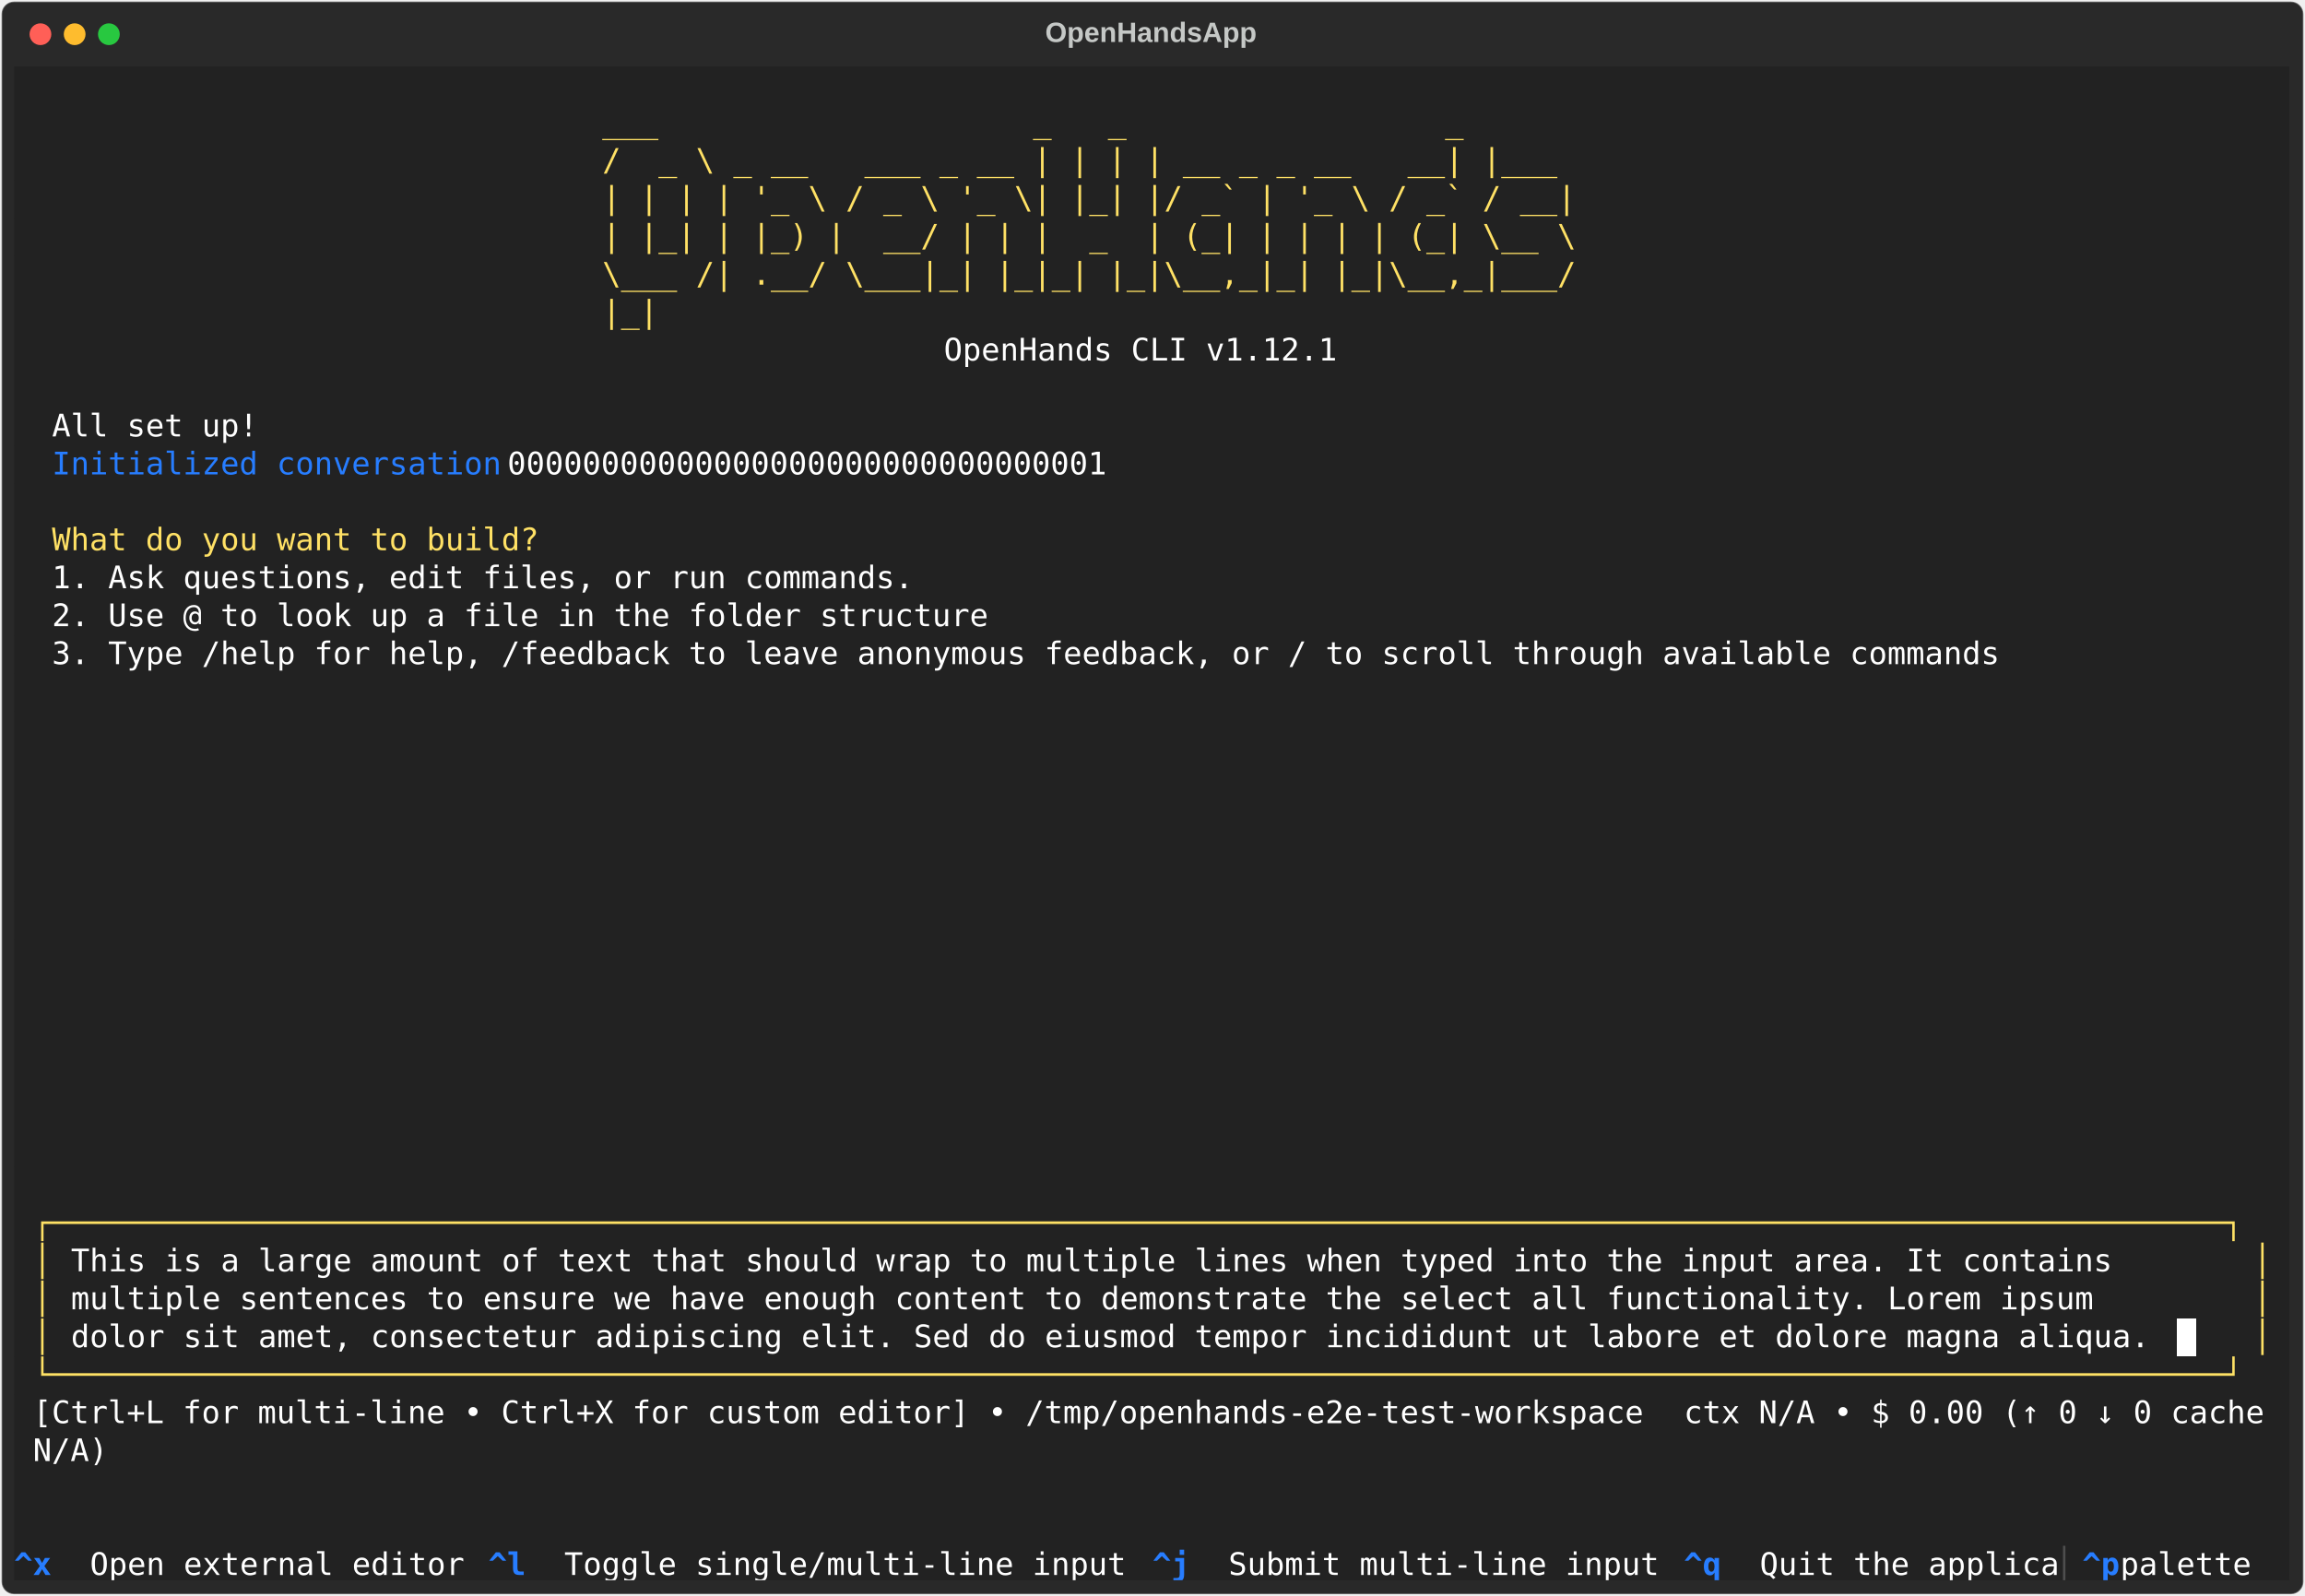
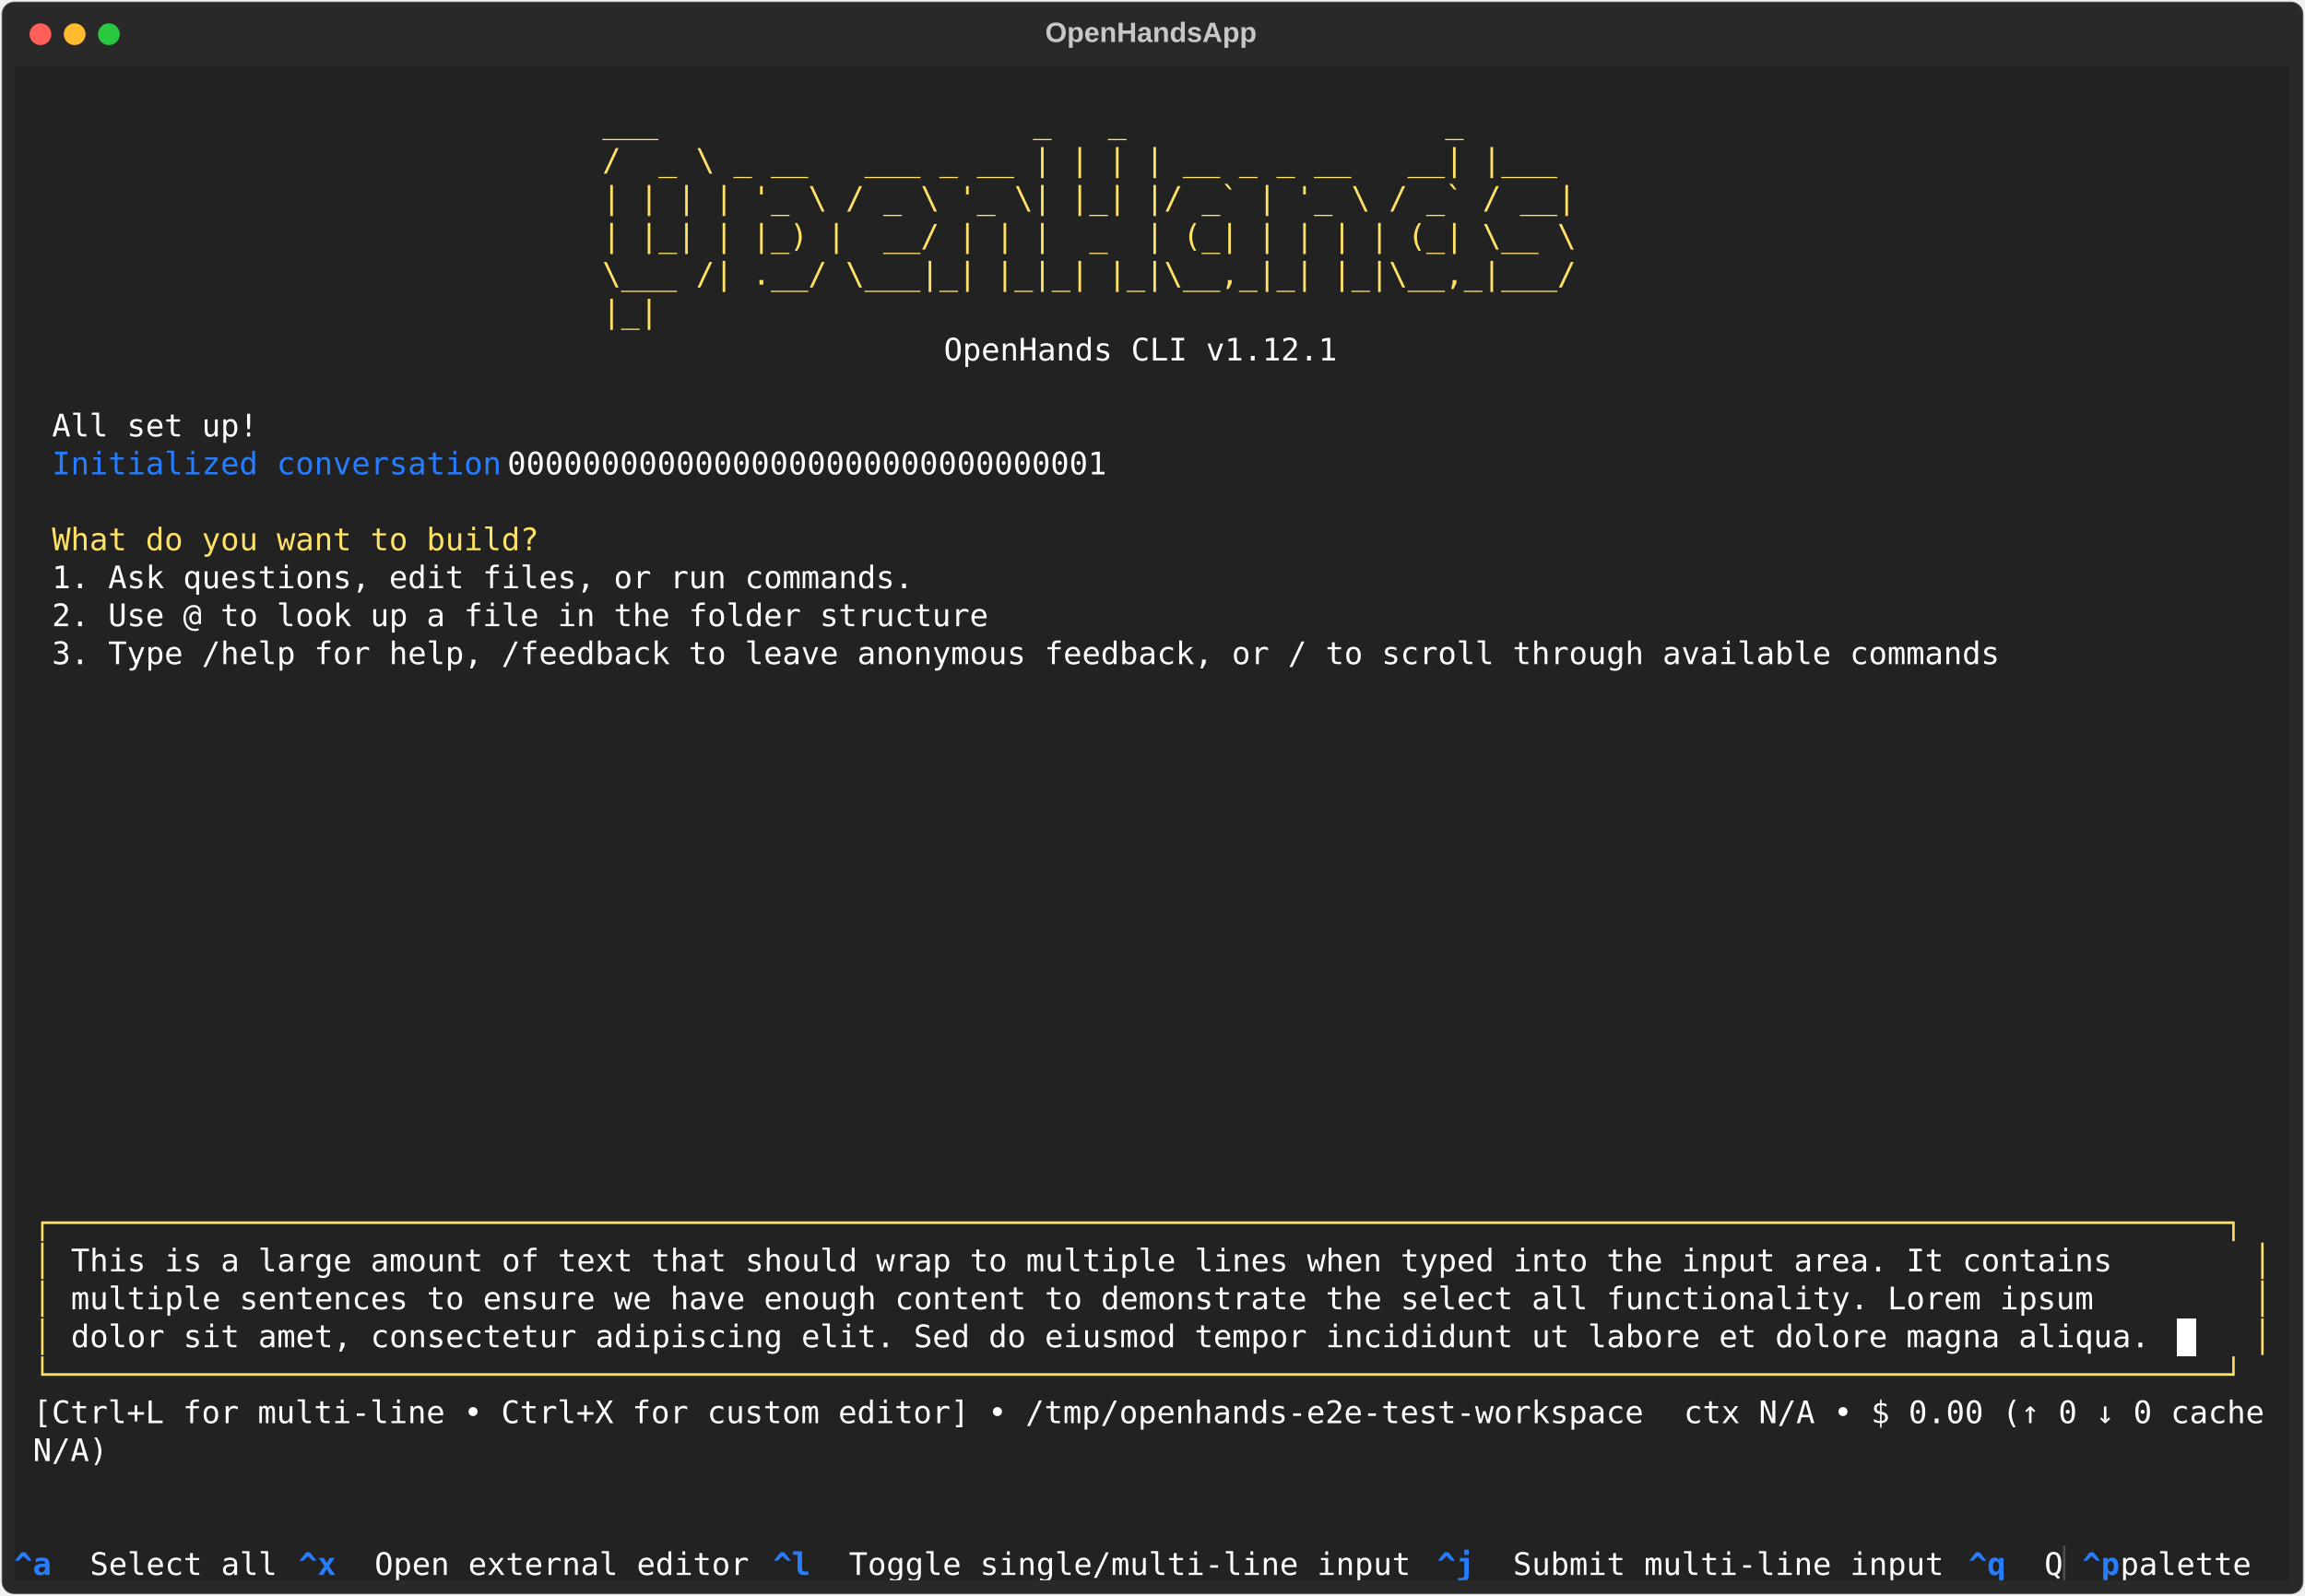
<svg xmlns="http://www.w3.org/2000/svg" class="rich-terminal" viewBox="0 0 1482 1026.0">
  <style>

    @font-face {
        font-family: "Fira Code";
        src: local("FiraCode-Regular"),
                url("https://cdnjs.cloudflare.com/ajax/libs/firacode/6.2.0/woff2/FiraCode-Regular.woff2") format("woff2"),
                url("https://cdnjs.cloudflare.com/ajax/libs/firacode/6.2.0/woff/FiraCode-Regular.woff") format("woff");
        font-style: normal;
        font-weight: 400;
    }
    @font-face {
        font-family: "Fira Code";
        src: local("FiraCode-Bold"),
                url("https://cdnjs.cloudflare.com/ajax/libs/firacode/6.2.0/woff2/FiraCode-Bold.woff2") format("woff2"),
                url("https://cdnjs.cloudflare.com/ajax/libs/firacode/6.2.0/woff/FiraCode-Bold.woff") format("woff");
        font-style: bold;
        font-weight: 700;
    }

    .terminal-matrix {
        font-family: Fira Code, monospace;
        font-size: 20px;
        line-height: 24.4px;
        font-variant-east-asian: full-width;
    }

    .terminal-title {
        font-size: 18px;
        font-weight: bold;
        font-family: arial;
    }

    .terminal-r1 { fill: #c5c8c6 }
.terminal-r2 { fill: #ffe165 }
.terminal-r3 { fill: #ffffff }
.terminal-r4 { fill: #277dff }
.terminal-r5 { fill: #fee165 }
.terminal-r6 { fill: #222222 }
.terminal-r7 { fill: #277dff;font-weight: bold }
.terminal-r8 { fill: #4e4e4e }
    </style>
  <defs>
    <clipPath id="terminal-clip-terminal">
      <rect x="0" y="0" width="1463.0" height="975.0" />
    </clipPath>
    <clipPath id="terminal-line-0">
      <rect x="0" y="1.5" width="1464" height="24.65" />
    </clipPath>
    <clipPath id="terminal-line-1">
      <rect x="0" y="25.9" width="1464" height="24.65" />
    </clipPath>
    <clipPath id="terminal-line-2">
      <rect x="0" y="50.3" width="1464" height="24.65" />
    </clipPath>
    <clipPath id="terminal-line-3">
      <rect x="0" y="74.7" width="1464" height="24.65" />
    </clipPath>
    <clipPath id="terminal-line-4">
      <rect x="0" y="99.1" width="1464" height="24.65" />
    </clipPath>
    <clipPath id="terminal-line-5">
      <rect x="0" y="123.5" width="1464" height="24.65" />
    </clipPath>
    <clipPath id="terminal-line-6">
      <rect x="0" y="147.9" width="1464" height="24.65" />
    </clipPath>
    <clipPath id="terminal-line-7">
      <rect x="0" y="172.3" width="1464" height="24.65" />
    </clipPath>
    <clipPath id="terminal-line-8">
      <rect x="0" y="196.7" width="1464" height="24.65" />
    </clipPath>
    <clipPath id="terminal-line-9">
      <rect x="0" y="221.1" width="1464" height="24.65" />
    </clipPath>
    <clipPath id="terminal-line-10">
      <rect x="0" y="245.5" width="1464" height="24.65" />
    </clipPath>
    <clipPath id="terminal-line-11">
      <rect x="0" y="269.9" width="1464" height="24.65" />
    </clipPath>
    <clipPath id="terminal-line-12">
      <rect x="0" y="294.3" width="1464" height="24.65" />
    </clipPath>
    <clipPath id="terminal-line-13">
      <rect x="0" y="318.7" width="1464" height="24.65" />
    </clipPath>
    <clipPath id="terminal-line-14">
      <rect x="0" y="343.1" width="1464" height="24.65" />
    </clipPath>
    <clipPath id="terminal-line-15">
      <rect x="0" y="367.5" width="1464" height="24.65" />
    </clipPath>
    <clipPath id="terminal-line-16">
      <rect x="0" y="391.9" width="1464" height="24.65" />
    </clipPath>
    <clipPath id="terminal-line-17">
      <rect x="0" y="416.3" width="1464" height="24.65" />
    </clipPath>
    <clipPath id="terminal-line-18">
      <rect x="0" y="440.7" width="1464" height="24.65" />
    </clipPath>
    <clipPath id="terminal-line-19">
      <rect x="0" y="465.1" width="1464" height="24.65" />
    </clipPath>
    <clipPath id="terminal-line-20">
      <rect x="0" y="489.5" width="1464" height="24.65" />
    </clipPath>
    <clipPath id="terminal-line-21">
      <rect x="0" y="513.9" width="1464" height="24.65" />
    </clipPath>
    <clipPath id="terminal-line-22">
      <rect x="0" y="538.3" width="1464" height="24.65" />
    </clipPath>
    <clipPath id="terminal-line-23">
      <rect x="0" y="562.7" width="1464" height="24.65" />
    </clipPath>
    <clipPath id="terminal-line-24">
      <rect x="0" y="587.1" width="1464" height="24.65" />
    </clipPath>
    <clipPath id="terminal-line-25">
      <rect x="0" y="611.5" width="1464" height="24.65" />
    </clipPath>
    <clipPath id="terminal-line-26">
      <rect x="0" y="635.9" width="1464" height="24.65" />
    </clipPath>
    <clipPath id="terminal-line-27">
      <rect x="0" y="660.3" width="1464" height="24.65" />
    </clipPath>
    <clipPath id="terminal-line-28">
      <rect x="0" y="684.7" width="1464" height="24.65" />
    </clipPath>
    <clipPath id="terminal-line-29">
      <rect x="0" y="709.1" width="1464" height="24.65" />
    </clipPath>
    <clipPath id="terminal-line-30">
      <rect x="0" y="733.5" width="1464" height="24.65" />
    </clipPath>
    <clipPath id="terminal-line-31">
      <rect x="0" y="757.9" width="1464" height="24.65" />
    </clipPath>
    <clipPath id="terminal-line-32">
      <rect x="0" y="782.3" width="1464" height="24.65" />
    </clipPath>
    <clipPath id="terminal-line-33">
      <rect x="0" y="806.7" width="1464" height="24.65" />
    </clipPath>
    <clipPath id="terminal-line-34">
      <rect x="0" y="831.1" width="1464" height="24.65" />
    </clipPath>
    <clipPath id="terminal-line-35">
      <rect x="0" y="855.5" width="1464" height="24.65" />
    </clipPath>
    <clipPath id="terminal-line-36">
      <rect x="0" y="879.9" width="1464" height="24.65" />
    </clipPath>
    <clipPath id="terminal-line-37">
      <rect x="0" y="904.3" width="1464" height="24.65" />
    </clipPath>
    <clipPath id="terminal-line-38">
      <rect x="0" y="928.7" width="1464" height="24.65" />
    </clipPath>
  </defs>
  <rect fill="#292929" stroke="rgba(255,255,255,0.35)" stroke-width="1" x="1" y="1" width="1480" height="1024" rx="8" />
  <text class="terminal-title" fill="#c5c8c6" text-anchor="middle" x="740" y="27">OpenHandsApp</text>
  <g transform="translate(26,22)">
    <circle cx="0" cy="0" r="7" fill="#ff5f57" />
    <circle cx="22" cy="0" r="7" fill="#febc2e" />
    <circle cx="44" cy="0" r="7" fill="#28c840" />
  </g>
  <g transform="translate(9, 41)" clip-path="url(#terminal-clip-terminal)">
    <rect fill="#222222" x="0" y="1.5" width="1464" height="24.65" shape-rendering="crispEdges" />
    <rect fill="#222222" x="0" y="25.9" width="378.2" height="24.65" shape-rendering="crispEdges" />
    <rect fill="#222222" x="378.2" y="25.9" width="695.4" height="24.65" shape-rendering="crispEdges" />
    <rect fill="#222222" x="1073.6" y="25.9" width="390.4" height="24.65" shape-rendering="crispEdges" />
    <rect fill="#222222" x="0" y="50.3" width="378.2" height="24.65" shape-rendering="crispEdges" />
    <rect fill="#222222" x="378.2" y="50.3" width="695.4" height="24.65" shape-rendering="crispEdges" />
    <rect fill="#222222" x="1073.6" y="50.3" width="390.4" height="24.65" shape-rendering="crispEdges" />
    <rect fill="#222222" x="0" y="74.7" width="378.2" height="24.65" shape-rendering="crispEdges" />
    <rect fill="#222222" x="378.2" y="74.7" width="695.4" height="24.65" shape-rendering="crispEdges" />
    <rect fill="#222222" x="1073.6" y="74.7" width="390.4" height="24.65" shape-rendering="crispEdges" />
    <rect fill="#222222" x="0" y="99.1" width="378.2" height="24.65" shape-rendering="crispEdges" />
    <rect fill="#222222" x="378.2" y="99.1" width="695.4" height="24.65" shape-rendering="crispEdges" />
    <rect fill="#222222" x="1073.6" y="99.1" width="390.4" height="24.65" shape-rendering="crispEdges" />
    <rect fill="#222222" x="0" y="123.5" width="378.2" height="24.65" shape-rendering="crispEdges" />
    <rect fill="#222222" x="378.2" y="123.5" width="695.4" height="24.65" shape-rendering="crispEdges" />
    <rect fill="#222222" x="1073.6" y="123.5" width="390.4" height="24.65" shape-rendering="crispEdges" />
    <rect fill="#222222" x="0" y="147.9" width="378.2" height="24.65" shape-rendering="crispEdges" />
    <rect fill="#222222" x="378.2" y="147.9" width="695.4" height="24.65" shape-rendering="crispEdges" />
    <rect fill="#222222" x="1073.6" y="147.9" width="390.4" height="24.65" shape-rendering="crispEdges" />
    <rect fill="#222222" x="0" y="172.3" width="597.8" height="24.65" shape-rendering="crispEdges" />
    <rect fill="#222222" x="597.8" y="172.3" width="256.2" height="24.65" shape-rendering="crispEdges" />
    <rect fill="#222222" x="854" y="172.3" width="610" height="24.65" shape-rendering="crispEdges" />
    <rect fill="#222222" x="0" y="196.7" width="1464" height="24.65" shape-rendering="crispEdges" />
    <rect fill="#222222" x="0" y="221.1" width="24.4" height="24.65" shape-rendering="crispEdges" />
    <rect fill="#222222" x="24.4" y="221.1" width="134.2" height="24.65" shape-rendering="crispEdges" />
    <rect fill="#222222" x="158.6" y="221.1" width="1305.4" height="24.65" shape-rendering="crispEdges" />
    <rect fill="#222222" x="0" y="245.5" width="24.4" height="24.65" shape-rendering="crispEdges" />
    <rect fill="#222222" x="24.4" y="245.5" width="292.8" height="24.65" shape-rendering="crispEdges" />
    <rect fill="#222222" x="317.2" y="245.5" width="402.6" height="24.65" shape-rendering="crispEdges" />
    <rect fill="#222222" x="719.8" y="245.5" width="744.2" height="24.65" shape-rendering="crispEdges" />
    <rect fill="#222222" x="0" y="269.9" width="1464" height="24.65" shape-rendering="crispEdges" />
    <rect fill="#222222" x="0" y="294.3" width="24.4" height="24.65" shape-rendering="crispEdges" />
    <rect fill="#222222" x="24.4" y="294.3" width="317.2" height="24.65" shape-rendering="crispEdges" />
    <rect fill="#222222" x="341.6" y="294.3" width="1122.4" height="24.65" shape-rendering="crispEdges" />
    <rect fill="#222222" x="0" y="318.7" width="24.4" height="24.65" shape-rendering="crispEdges" />
    <rect fill="#222222" x="24.4" y="318.7" width="561.2" height="24.65" shape-rendering="crispEdges" />
    <rect fill="#222222" x="585.6" y="318.7" width="878.4" height="24.65" shape-rendering="crispEdges" />
    <rect fill="#222222" x="0" y="343.1" width="24.4" height="24.65" shape-rendering="crispEdges" />
    <rect fill="#222222" x="24.4" y="343.1" width="610" height="24.65" shape-rendering="crispEdges" />
    <rect fill="#222222" x="634.4" y="343.1" width="829.6" height="24.65" shape-rendering="crispEdges" />
    <rect fill="#222222" x="0" y="367.5" width="24.4" height="24.65" shape-rendering="crispEdges" />
    <rect fill="#222222" x="24.4" y="367.5" width="1268.8" height="24.65" shape-rendering="crispEdges" />
    <rect fill="#222222" x="1293.2" y="367.5" width="170.8" height="24.65" shape-rendering="crispEdges" />
    <rect fill="#222222" x="0" y="391.9" width="1464" height="24.65" shape-rendering="crispEdges" />
    <rect fill="#222222" x="0" y="416.3" width="1464" height="24.65" shape-rendering="crispEdges" />
    <rect fill="#222222" x="0" y="440.7" width="1464" height="24.65" shape-rendering="crispEdges" />
    <rect fill="#222222" x="0" y="465.1" width="1464" height="24.65" shape-rendering="crispEdges" />
    <rect fill="#222222" x="0" y="489.5" width="1464" height="24.65" shape-rendering="crispEdges" />
    <rect fill="#222222" x="0" y="513.9" width="1464" height="24.65" shape-rendering="crispEdges" />
    <rect fill="#222222" x="0" y="538.3" width="1464" height="24.65" shape-rendering="crispEdges" />
    <rect fill="#222222" x="0" y="562.7" width="1464" height="24.65" shape-rendering="crispEdges" />
    <rect fill="#222222" x="0" y="587.1" width="1464" height="24.65" shape-rendering="crispEdges" />
    <rect fill="#222222" x="0" y="611.5" width="1464" height="24.65" shape-rendering="crispEdges" />
    <rect fill="#222222" x="0" y="635.9" width="1464" height="24.65" shape-rendering="crispEdges" />
    <rect fill="#222222" x="0" y="660.3" width="1464" height="24.65" shape-rendering="crispEdges" />
    <rect fill="#222222" x="0" y="684.7" width="1464" height="24.65" shape-rendering="crispEdges" />
    <rect fill="#222222" x="0" y="709.1" width="12.2" height="24.65" shape-rendering="crispEdges" />
    <rect fill="#222222" x="12.2" y="709.1" width="12.2" height="24.65" shape-rendering="crispEdges" />
    <rect fill="#222222" x="24.4" y="709.1" width="1439.6" height="24.65" shape-rendering="crispEdges" />
    <rect fill="#222222" x="0" y="733.5" width="12.2" height="24.65" shape-rendering="crispEdges" />
    <rect fill="#222222" x="12.2" y="733.5" width="1439.6" height="24.65" shape-rendering="crispEdges" />
    <rect fill="#222222" x="1451.8" y="733.5" width="12.2" height="24.65" shape-rendering="crispEdges" />
    <rect fill="#222222" x="0" y="757.9" width="12.2" height="24.65" shape-rendering="crispEdges" />
    <rect fill="#222222" x="12.2" y="757.9" width="12.2" height="24.65" shape-rendering="crispEdges" />
    <rect fill="#222222" x="24.4" y="757.9" width="12.2" height="24.65" shape-rendering="crispEdges" />
    <rect fill="#222222" x="36.6" y="757.9" width="1390.8" height="24.65" shape-rendering="crispEdges" />
    <rect fill="#222222" x="1427.4" y="757.9" width="12.2" height="24.65" shape-rendering="crispEdges" />
    <rect fill="#222222" x="1439.6" y="757.9" width="12.2" height="24.65" shape-rendering="crispEdges" />
    <rect fill="#222222" x="1451.8" y="757.9" width="12.2" height="24.65" shape-rendering="crispEdges" />
    <rect fill="#222222" x="0" y="782.3" width="12.2" height="24.65" shape-rendering="crispEdges" />
    <rect fill="#222222" x="12.2" y="782.3" width="12.2" height="24.65" shape-rendering="crispEdges" />
    <rect fill="#222222" x="24.4" y="782.3" width="12.2" height="24.65" shape-rendering="crispEdges" />
    <rect fill="#222222" x="36.6" y="782.3" width="1390.8" height="24.65" shape-rendering="crispEdges" />
    <rect fill="#222222" x="1427.4" y="782.3" width="12.2" height="24.65" shape-rendering="crispEdges" />
    <rect fill="#222222" x="1439.6" y="782.3" width="12.2" height="24.65" shape-rendering="crispEdges" />
    <rect fill="#222222" x="1451.8" y="782.3" width="12.2" height="24.65" shape-rendering="crispEdges" />
    <rect fill="#222222" x="0" y="806.7" width="12.2" height="24.65" shape-rendering="crispEdges" />
    <rect fill="#222222" x="12.2" y="806.7" width="12.2" height="24.65" shape-rendering="crispEdges" />
    <rect fill="#222222" x="24.4" y="806.7" width="12.2" height="24.65" shape-rendering="crispEdges" />
    <rect fill="#222222" x="36.6" y="806.7" width="1354.2" height="24.65" shape-rendering="crispEdges" />
    <rect fill="#ffffff" x="1390.8" y="806.7" width="12.2" height="24.65" shape-rendering="crispEdges" />
    <rect fill="#222222" x="1403" y="806.7" width="24.4" height="24.65" shape-rendering="crispEdges" />
    <rect fill="#222222" x="1427.4" y="806.7" width="12.2" height="24.65" shape-rendering="crispEdges" />
    <rect fill="#222222" x="1439.6" y="806.7" width="12.2" height="24.65" shape-rendering="crispEdges" />
    <rect fill="#222222" x="1451.8" y="806.7" width="12.2" height="24.65" shape-rendering="crispEdges" />
    <rect fill="#222222" x="0" y="831.1" width="12.2" height="24.65" shape-rendering="crispEdges" />
    <rect fill="#222222" x="12.2" y="831.1" width="1439.6" height="24.65" shape-rendering="crispEdges" />
    <rect fill="#222222" x="1451.8" y="831.1" width="12.2" height="24.65" shape-rendering="crispEdges" />
    <rect fill="#222222" x="0" y="855.5" width="12.2" height="24.65" shape-rendering="crispEdges" />
    <rect fill="#222222" x="12.2" y="855.5" width="1061.4" height="24.65" shape-rendering="crispEdges" />
    <rect fill="#222222" x="1073.6" y="855.5" width="378.2" height="24.65" shape-rendering="crispEdges" />
    <rect fill="#222222" x="1451.8" y="855.5" width="12.2" height="24.65" shape-rendering="crispEdges" />
    <rect fill="#222222" x="0" y="879.9" width="12.2" height="24.65" shape-rendering="crispEdges" />
    <rect fill="#222222" x="12.2" y="879.9" width="48.8" height="24.65" shape-rendering="crispEdges" />
    <rect fill="#222222" x="61" y="879.9" width="1403" height="24.65" shape-rendering="crispEdges" />
    <rect fill="#222222" x="0" y="904.3" width="1464" height="24.65" shape-rendering="crispEdges" />
    <rect fill="#222222" x="0" y="928.7" width="1464" height="24.65" shape-rendering="crispEdges" />
    <rect fill="#222222" x="0" y="953.1" width="48.8" height="24.65" shape-rendering="crispEdges" />
-     <rect fill="#222222" x="48.8" y="953.1" width="256.2" height="24.65" shape-rendering="crispEdges" />
-     <rect fill="#222222" x="305" y="953.1" width="48.8" height="24.65" shape-rendering="crispEdges" />
-     <rect fill="#222222" x="353.8" y="953.1" width="378.2" height="24.65" shape-rendering="crispEdges" />
-     <rect fill="#222222" x="732" y="953.1" width="48.8" height="24.65" shape-rendering="crispEdges" />
-     <rect fill="#222222" x="780.8" y="953.1" width="292.8" height="24.65" shape-rendering="crispEdges" />
-     <rect fill="#222222" x="1073.6" y="953.1" width="48.8" height="24.65" shape-rendering="crispEdges" />
-     <rect fill="#222222" x="1122.4" y="953.1" width="195.2" height="24.65" shape-rendering="crispEdges" />
+     <rect fill="#222222" x="48.8" y="953.1" width="134.2" height="24.65" shape-rendering="crispEdges" />
+     <rect fill="#222222" x="183" y="953.1" width="48.8" height="24.65" shape-rendering="crispEdges" />
+     <rect fill="#222222" x="231.8" y="953.1" width="256.2" height="24.65" shape-rendering="crispEdges" />
+     <rect fill="#222222" x="488" y="953.1" width="48.8" height="24.65" shape-rendering="crispEdges" />
+     <rect fill="#222222" x="536.8" y="953.1" width="378.2" height="24.65" shape-rendering="crispEdges" />
+     <rect fill="#222222" x="915" y="953.1" width="48.8" height="24.65" shape-rendering="crispEdges" />
+     <rect fill="#222222" x="963.8" y="953.1" width="292.8" height="24.65" shape-rendering="crispEdges" />
+     <rect fill="#222222" x="1256.6" y="953.1" width="48.8" height="24.65" shape-rendering="crispEdges" />
+     <rect fill="#222222" x="1305.4" y="953.1" width="12.2" height="24.65" shape-rendering="crispEdges" />
    <rect fill="#222222" x="1317.6" y="953.1" width="12.2" height="24.65" shape-rendering="crispEdges" />
    <rect fill="#222222" x="1329.8" y="953.1" width="24.4" height="24.65" shape-rendering="crispEdges" />
    <rect fill="#222222" x="1354.2" y="953.1" width="97.6" height="24.65" shape-rendering="crispEdges" />
    <rect fill="#222222" x="1451.8" y="953.1" width="12.2" height="24.65" shape-rendering="crispEdges" />
    <g class="terminal-matrix">
      <text class="terminal-r1" x="1464" y="20" textLength="12.2" clip-path="url(#terminal-line-0)">
</text>
      <text class="terminal-r2" x="378.2" y="44.4" textLength="695.4" clip-path="url(#terminal-line-1)">     ___                    _   _                 _      </text>
      <text class="terminal-r1" x="1464" y="44.4" textLength="12.2" clip-path="url(#terminal-line-1)">
</text>
      <text class="terminal-r2" x="378.2" y="68.8" textLength="695.4" clip-path="url(#terminal-line-2)">    /  _ \ _ __   ___ _ __ | | | | __ _ _ __   __| |___  </text>
      <text class="terminal-r1" x="1464" y="68.8" textLength="12.2" clip-path="url(#terminal-line-2)">
</text>
      <text class="terminal-r2" x="378.2" y="93.2" textLength="695.4" clip-path="url(#terminal-line-3)">    | | | | '_ \ / _ \ '_ \| |_| |/ _` | '_ \ / _` / __| </text>
      <text class="terminal-r1" x="1464" y="93.2" textLength="12.2" clip-path="url(#terminal-line-3)">
</text>
      <text class="terminal-r2" x="378.2" y="117.6" textLength="695.4" clip-path="url(#terminal-line-4)">    | |_| | |_) |  __/ | | |  _  | (_| | | | | (_| \__ \ </text>
      <text class="terminal-r1" x="1464" y="117.6" textLength="12.2" clip-path="url(#terminal-line-4)">
</text>
      <text class="terminal-r2" x="378.2" y="142" textLength="695.4" clip-path="url(#terminal-line-5)">    \___ /| .__/ \___|_| |_|_| |_|\__,_|_| |_|\__,_|___/ </text>
      <text class="terminal-r1" x="1464" y="142" textLength="12.2" clip-path="url(#terminal-line-5)">
</text>
      <text class="terminal-r2" x="378.2" y="166.4" textLength="695.4" clip-path="url(#terminal-line-6)">          |_|                                            </text>
      <text class="terminal-r1" x="1464" y="166.4" textLength="12.2" clip-path="url(#terminal-line-6)">
</text>
      <text class="terminal-r3" x="597.8" y="190.8" textLength="256.2" clip-path="url(#terminal-line-7)">OpenHands CLI v1.12.1</text>
      <text class="terminal-r1" x="1464" y="190.8" textLength="12.2" clip-path="url(#terminal-line-7)">
</text>
      <text class="terminal-r1" x="1464" y="215.2" textLength="12.2" clip-path="url(#terminal-line-8)">
</text>
      <text class="terminal-r3" x="24.4" y="239.6" textLength="134.2" clip-path="url(#terminal-line-9)">All set up!</text>
      <text class="terminal-r1" x="1464" y="239.6" textLength="12.2" clip-path="url(#terminal-line-9)">
</text>
      <text class="terminal-r4" x="24.4" y="264" textLength="292.8" clip-path="url(#terminal-line-10)">Initialized conversation</text>
      <text class="terminal-r3" x="317.2" y="264" textLength="402.6" clip-path="url(#terminal-line-10)"> 00000000000000000000000000000001</text>
      <text class="terminal-r1" x="1464" y="264" textLength="12.2" clip-path="url(#terminal-line-10)">
</text>
      <text class="terminal-r1" x="1464" y="288.4" textLength="12.2" clip-path="url(#terminal-line-11)">
</text>
      <text class="terminal-r2" x="24.4" y="312.8" textLength="317.2" clip-path="url(#terminal-line-12)">What do you want to build?</text>
      <text class="terminal-r1" x="1464" y="312.8" textLength="12.2" clip-path="url(#terminal-line-12)">
</text>
      <text class="terminal-r3" x="24.4" y="337.2" textLength="561.2" clip-path="url(#terminal-line-13)">1. Ask questions, edit files, or run commands.</text>
      <text class="terminal-r1" x="1464" y="337.2" textLength="12.2" clip-path="url(#terminal-line-13)">
</text>
      <text class="terminal-r3" x="24.4" y="361.6" textLength="610" clip-path="url(#terminal-line-14)">2. Use @ to look up a file in the folder structure</text>
      <text class="terminal-r1" x="1464" y="361.6" textLength="12.2" clip-path="url(#terminal-line-14)">
</text>
      <text class="terminal-r3" x="24.4" y="386" textLength="1268.8" clip-path="url(#terminal-line-15)">3. Type /help for help, /feedback to leave anonymous feedback, or / to scroll through available commands</text>
      <text class="terminal-r1" x="1464" y="386" textLength="12.2" clip-path="url(#terminal-line-15)">
</text>
      <text class="terminal-r1" x="1464" y="410.4" textLength="12.2" clip-path="url(#terminal-line-16)">
</text>
      <text class="terminal-r1" x="1464" y="434.8" textLength="12.2" clip-path="url(#terminal-line-17)">
</text>
      <text class="terminal-r1" x="1464" y="459.2" textLength="12.2" clip-path="url(#terminal-line-18)">
</text>
      <text class="terminal-r1" x="1464" y="483.6" textLength="12.2" clip-path="url(#terminal-line-19)">
</text>
      <text class="terminal-r1" x="1464" y="508" textLength="12.2" clip-path="url(#terminal-line-20)">
</text>
      <text class="terminal-r1" x="1464" y="532.4" textLength="12.2" clip-path="url(#terminal-line-21)">
</text>
      <text class="terminal-r1" x="1464" y="556.8" textLength="12.2" clip-path="url(#terminal-line-22)">
</text>
      <text class="terminal-r1" x="1464" y="581.2" textLength="12.2" clip-path="url(#terminal-line-23)">
</text>
      <text class="terminal-r1" x="1464" y="605.6" textLength="12.2" clip-path="url(#terminal-line-24)">
</text>
      <text class="terminal-r1" x="1464" y="630" textLength="12.2" clip-path="url(#terminal-line-25)">
</text>
      <text class="terminal-r1" x="1464" y="654.4" textLength="12.2" clip-path="url(#terminal-line-26)">
</text>
      <text class="terminal-r1" x="1464" y="678.8" textLength="12.2" clip-path="url(#terminal-line-27)">
</text>
      <text class="terminal-r1" x="1464" y="703.2" textLength="12.2" clip-path="url(#terminal-line-28)">
</text>
      <text class="terminal-r1" x="1464" y="727.6" textLength="12.2" clip-path="url(#terminal-line-29)">
</text>
      <text class="terminal-r5" x="12.2" y="752" textLength="1439.6" clip-path="url(#terminal-line-30)">┌────────────────────────────────────────────────────────────────────────────────────────────────────────────────────┐</text>
      <text class="terminal-r1" x="1464" y="752" textLength="12.2" clip-path="url(#terminal-line-30)">
</text>
      <text class="terminal-r5" x="12.2" y="776.4" textLength="12.2" clip-path="url(#terminal-line-31)">│</text>
      <text class="terminal-r3" x="36.6" y="776.4" textLength="1390.8" clip-path="url(#terminal-line-31)">This is a large amount of text that should wrap to multiple lines when typed into the input area. It contains     </text>
      <text class="terminal-r5" x="1439.6" y="776.4" textLength="12.2" clip-path="url(#terminal-line-31)">│</text>
      <text class="terminal-r1" x="1464" y="776.4" textLength="12.2" clip-path="url(#terminal-line-31)">
</text>
      <text class="terminal-r5" x="12.2" y="800.8" textLength="12.2" clip-path="url(#terminal-line-32)">│</text>
      <text class="terminal-r3" x="36.6" y="800.8" textLength="1390.8" clip-path="url(#terminal-line-32)">multiple sentences to ensure we have enough content to demonstrate the select all functionality. Lorem ipsum      </text>
      <text class="terminal-r5" x="1439.6" y="800.8" textLength="12.2" clip-path="url(#terminal-line-32)">│</text>
      <text class="terminal-r1" x="1464" y="800.8" textLength="12.2" clip-path="url(#terminal-line-32)">
</text>
      <text class="terminal-r5" x="12.2" y="825.2" textLength="12.2" clip-path="url(#terminal-line-33)">│</text>
      <text class="terminal-r3" x="36.6" y="825.2" textLength="1354.2" clip-path="url(#terminal-line-33)">dolor sit amet, consectetur adipiscing elit. Sed do eiusmod tempor incididunt ut labore et dolore magna aliqua.</text>
      <text class="terminal-r5" x="1439.6" y="825.2" textLength="12.2" clip-path="url(#terminal-line-33)">│</text>
      <text class="terminal-r1" x="1464" y="825.2" textLength="12.2" clip-path="url(#terminal-line-33)">
</text>
      <text class="terminal-r5" x="12.2" y="849.6" textLength="1439.6" clip-path="url(#terminal-line-34)">└────────────────────────────────────────────────────────────────────────────────────────────────────────────────────┘</text>
      <text class="terminal-r1" x="1464" y="849.6" textLength="12.2" clip-path="url(#terminal-line-34)">
</text>
      <text class="terminal-r3" x="12.2" y="874" textLength="1061.4" clip-path="url(#terminal-line-35)">[Ctrl+L for multi-line • Ctrl+X for custom editor] • /tmp/openhands-e2e-test-workspace </text>
      <text class="terminal-r3" x="1073.6" y="874" textLength="378.2" clip-path="url(#terminal-line-35)">ctx N/A • $ 0.00 (↑ 0 ↓ 0 cache</text>
      <text class="terminal-r1" x="1464" y="874" textLength="12.2" clip-path="url(#terminal-line-35)">
</text>
      <text class="terminal-r3" x="12.2" y="898.4" textLength="48.8" clip-path="url(#terminal-line-36)">N/A)</text>
      <text class="terminal-r1" x="1464" y="898.4" textLength="12.2" clip-path="url(#terminal-line-36)">
</text>
      <text class="terminal-r1" x="1464" y="922.8" textLength="12.2" clip-path="url(#terminal-line-37)">
</text>
      <text class="terminal-r1" x="1464" y="947.2" textLength="12.2" clip-path="url(#terminal-line-38)">
</text>
-       <text class="terminal-r7" x="0" y="971.6" textLength="48.8" clip-path="url(#terminal-line-39)"> ^x </text>
-       <text class="terminal-r3" x="48.8" y="971.6" textLength="256.2" clip-path="url(#terminal-line-39)">Open external editor </text>
-       <text class="terminal-r7" x="305" y="971.6" textLength="48.8" clip-path="url(#terminal-line-39)"> ^l </text>
-       <text class="terminal-r3" x="353.8" y="971.6" textLength="378.2" clip-path="url(#terminal-line-39)">Toggle single/multi-line input </text>
-       <text class="terminal-r7" x="732" y="971.6" textLength="48.8" clip-path="url(#terminal-line-39)"> ^j </text>
-       <text class="terminal-r3" x="780.8" y="971.6" textLength="292.8" clip-path="url(#terminal-line-39)">Submit multi-line input </text>
-       <text class="terminal-r7" x="1073.6" y="971.6" textLength="48.8" clip-path="url(#terminal-line-39)"> ^q </text>
-       <text class="terminal-r3" x="1122.4" y="971.6" textLength="195.2" clip-path="url(#terminal-line-39)">Quit the applica</text>
+       <text class="terminal-r7" x="0" y="971.6" textLength="48.8" clip-path="url(#terminal-line-39)"> ^a </text>
+       <text class="terminal-r3" x="48.8" y="971.6" textLength="134.2" clip-path="url(#terminal-line-39)">Select all </text>
+       <text class="terminal-r7" x="183" y="971.6" textLength="48.8" clip-path="url(#terminal-line-39)"> ^x </text>
+       <text class="terminal-r3" x="231.8" y="971.6" textLength="256.2" clip-path="url(#terminal-line-39)">Open external editor </text>
+       <text class="terminal-r7" x="488" y="971.6" textLength="48.8" clip-path="url(#terminal-line-39)"> ^l </text>
+       <text class="terminal-r3" x="536.8" y="971.6" textLength="378.2" clip-path="url(#terminal-line-39)">Toggle single/multi-line input </text>
+       <text class="terminal-r7" x="915" y="971.6" textLength="48.8" clip-path="url(#terminal-line-39)"> ^j </text>
+       <text class="terminal-r3" x="963.8" y="971.6" textLength="292.8" clip-path="url(#terminal-line-39)">Submit multi-line input </text>
+       <text class="terminal-r7" x="1256.6" y="971.6" textLength="48.8" clip-path="url(#terminal-line-39)"> ^q </text>
+       <text class="terminal-r3" x="1305.4" y="971.6" textLength="12.2" clip-path="url(#terminal-line-39)">Q</text>
      <text class="terminal-r8" x="1317.6" y="971.6" textLength="12.2" clip-path="url(#terminal-line-39)">▏</text>
      <text class="terminal-r7" x="1329.8" y="971.6" textLength="24.4" clip-path="url(#terminal-line-39)">^p</text>
      <text class="terminal-r3" x="1354.2" y="971.6" textLength="97.6" clip-path="url(#terminal-line-39)"> palette</text>
    </g>
  </g>
</svg>
